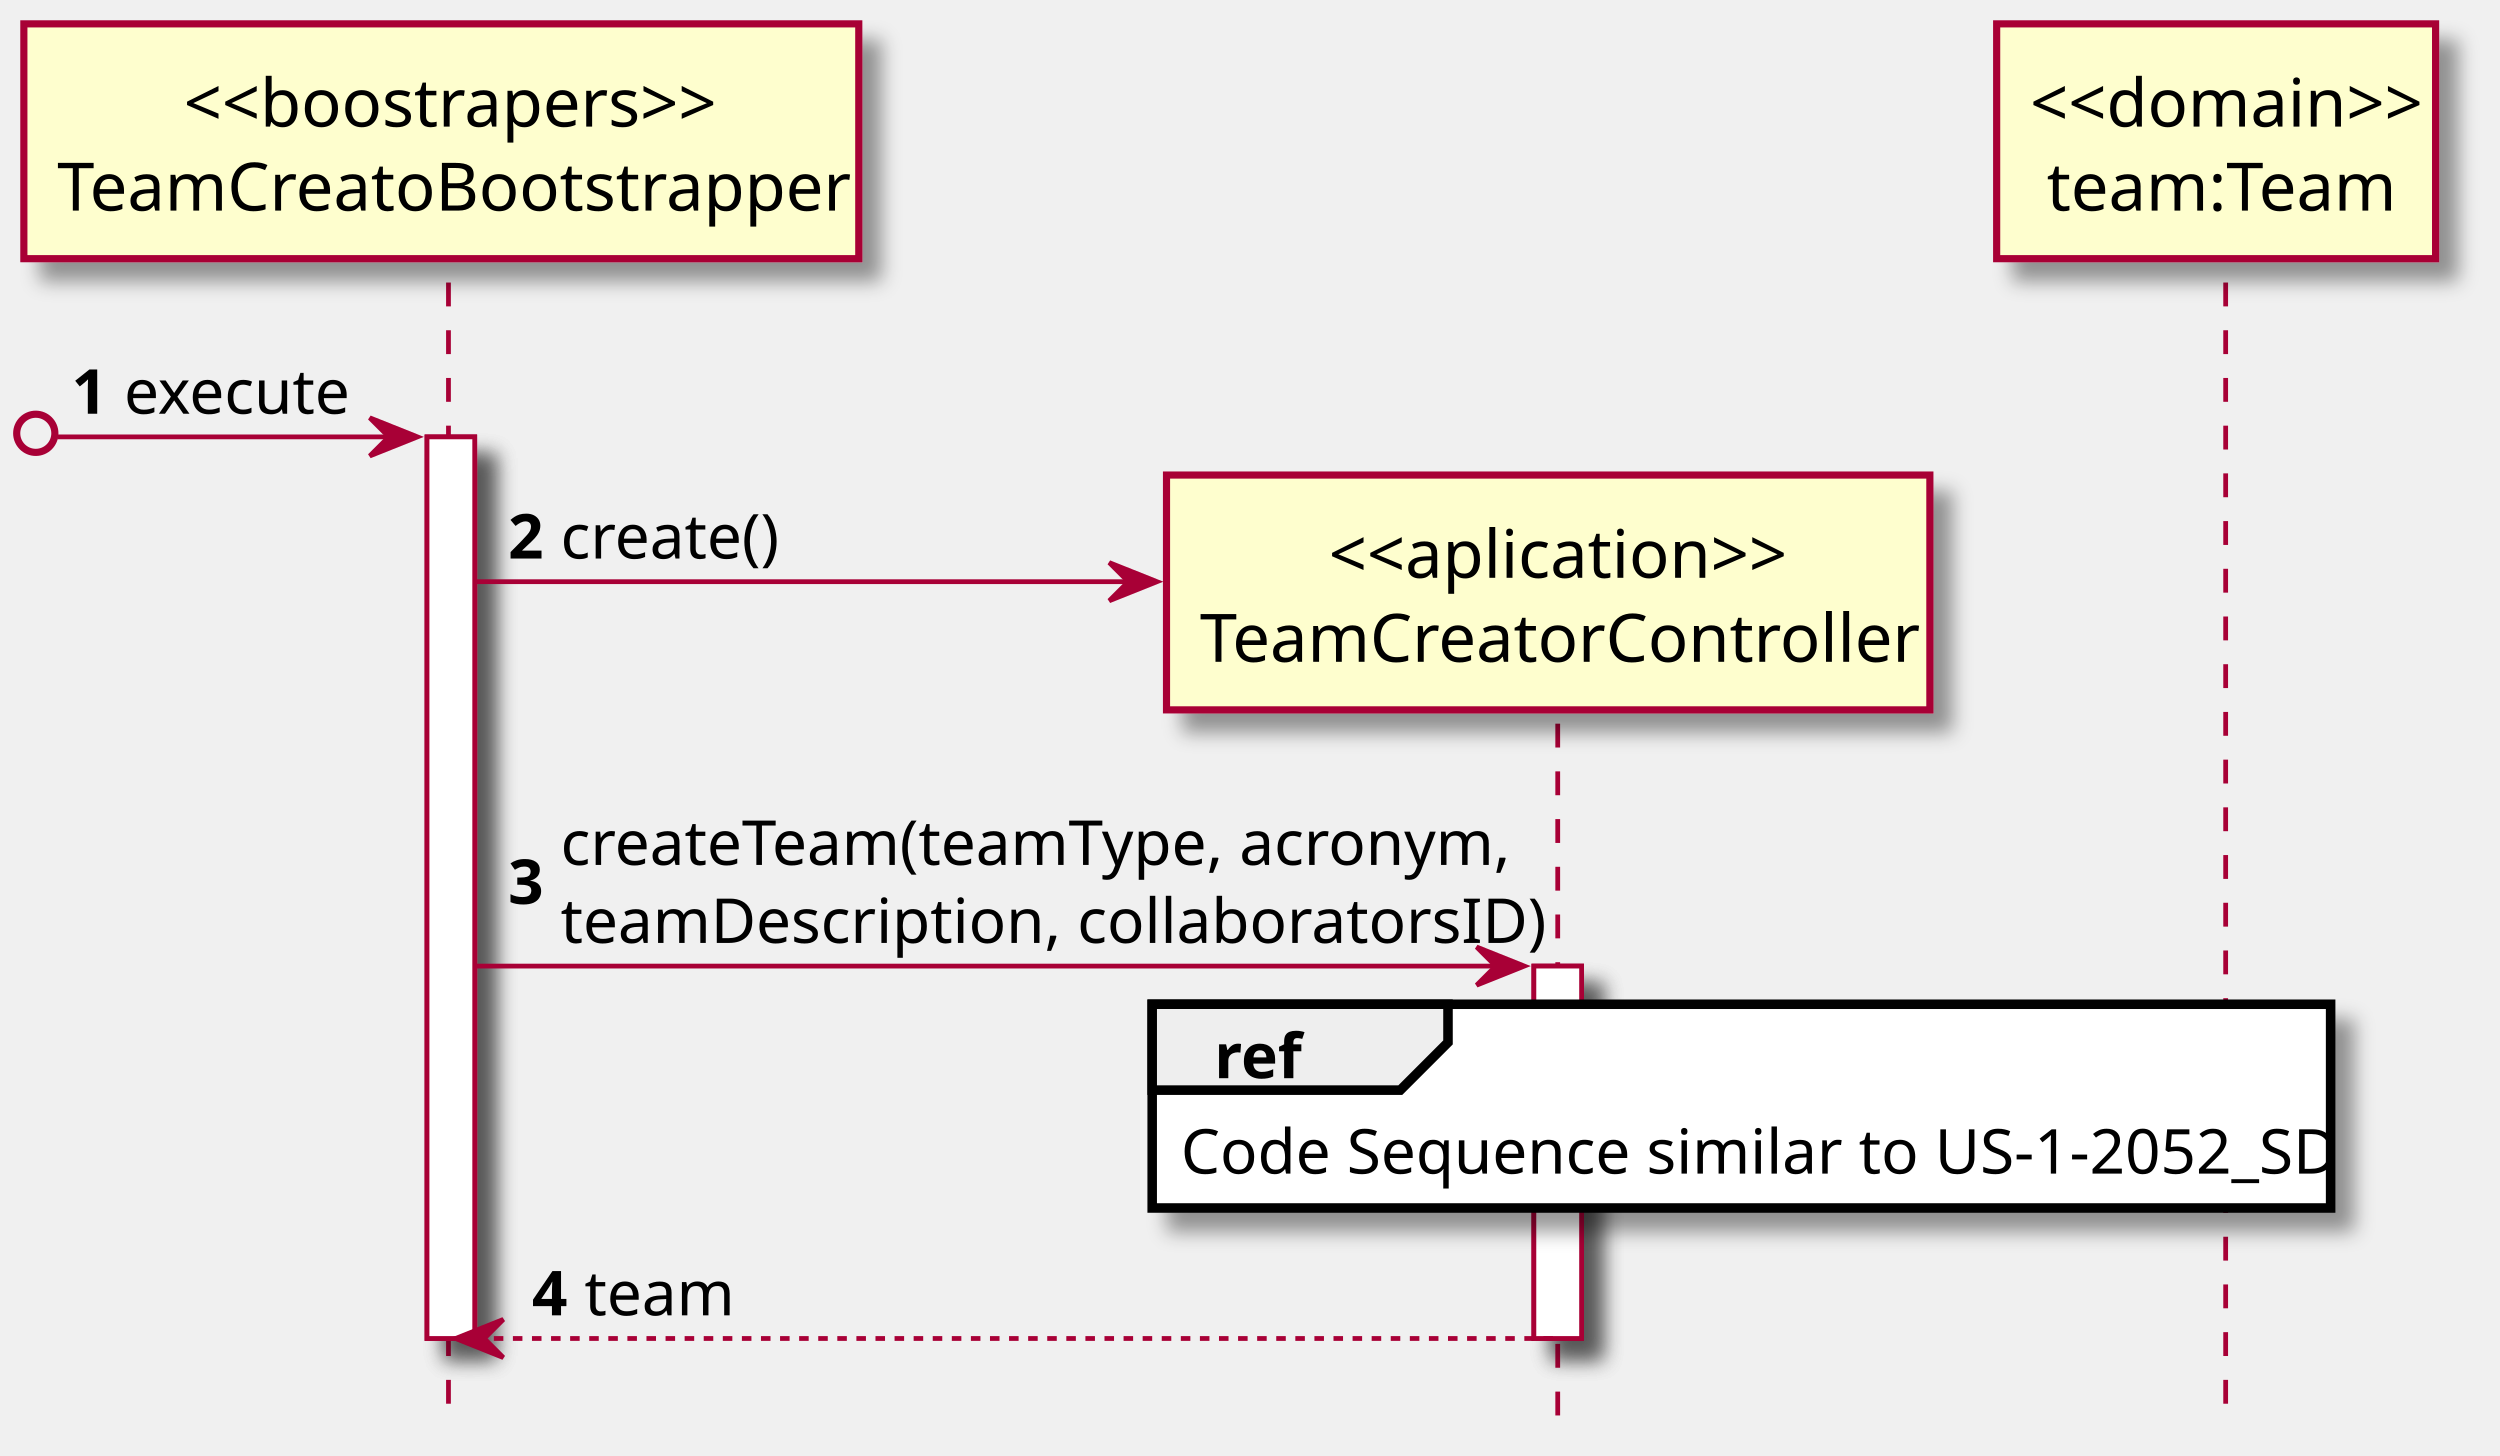
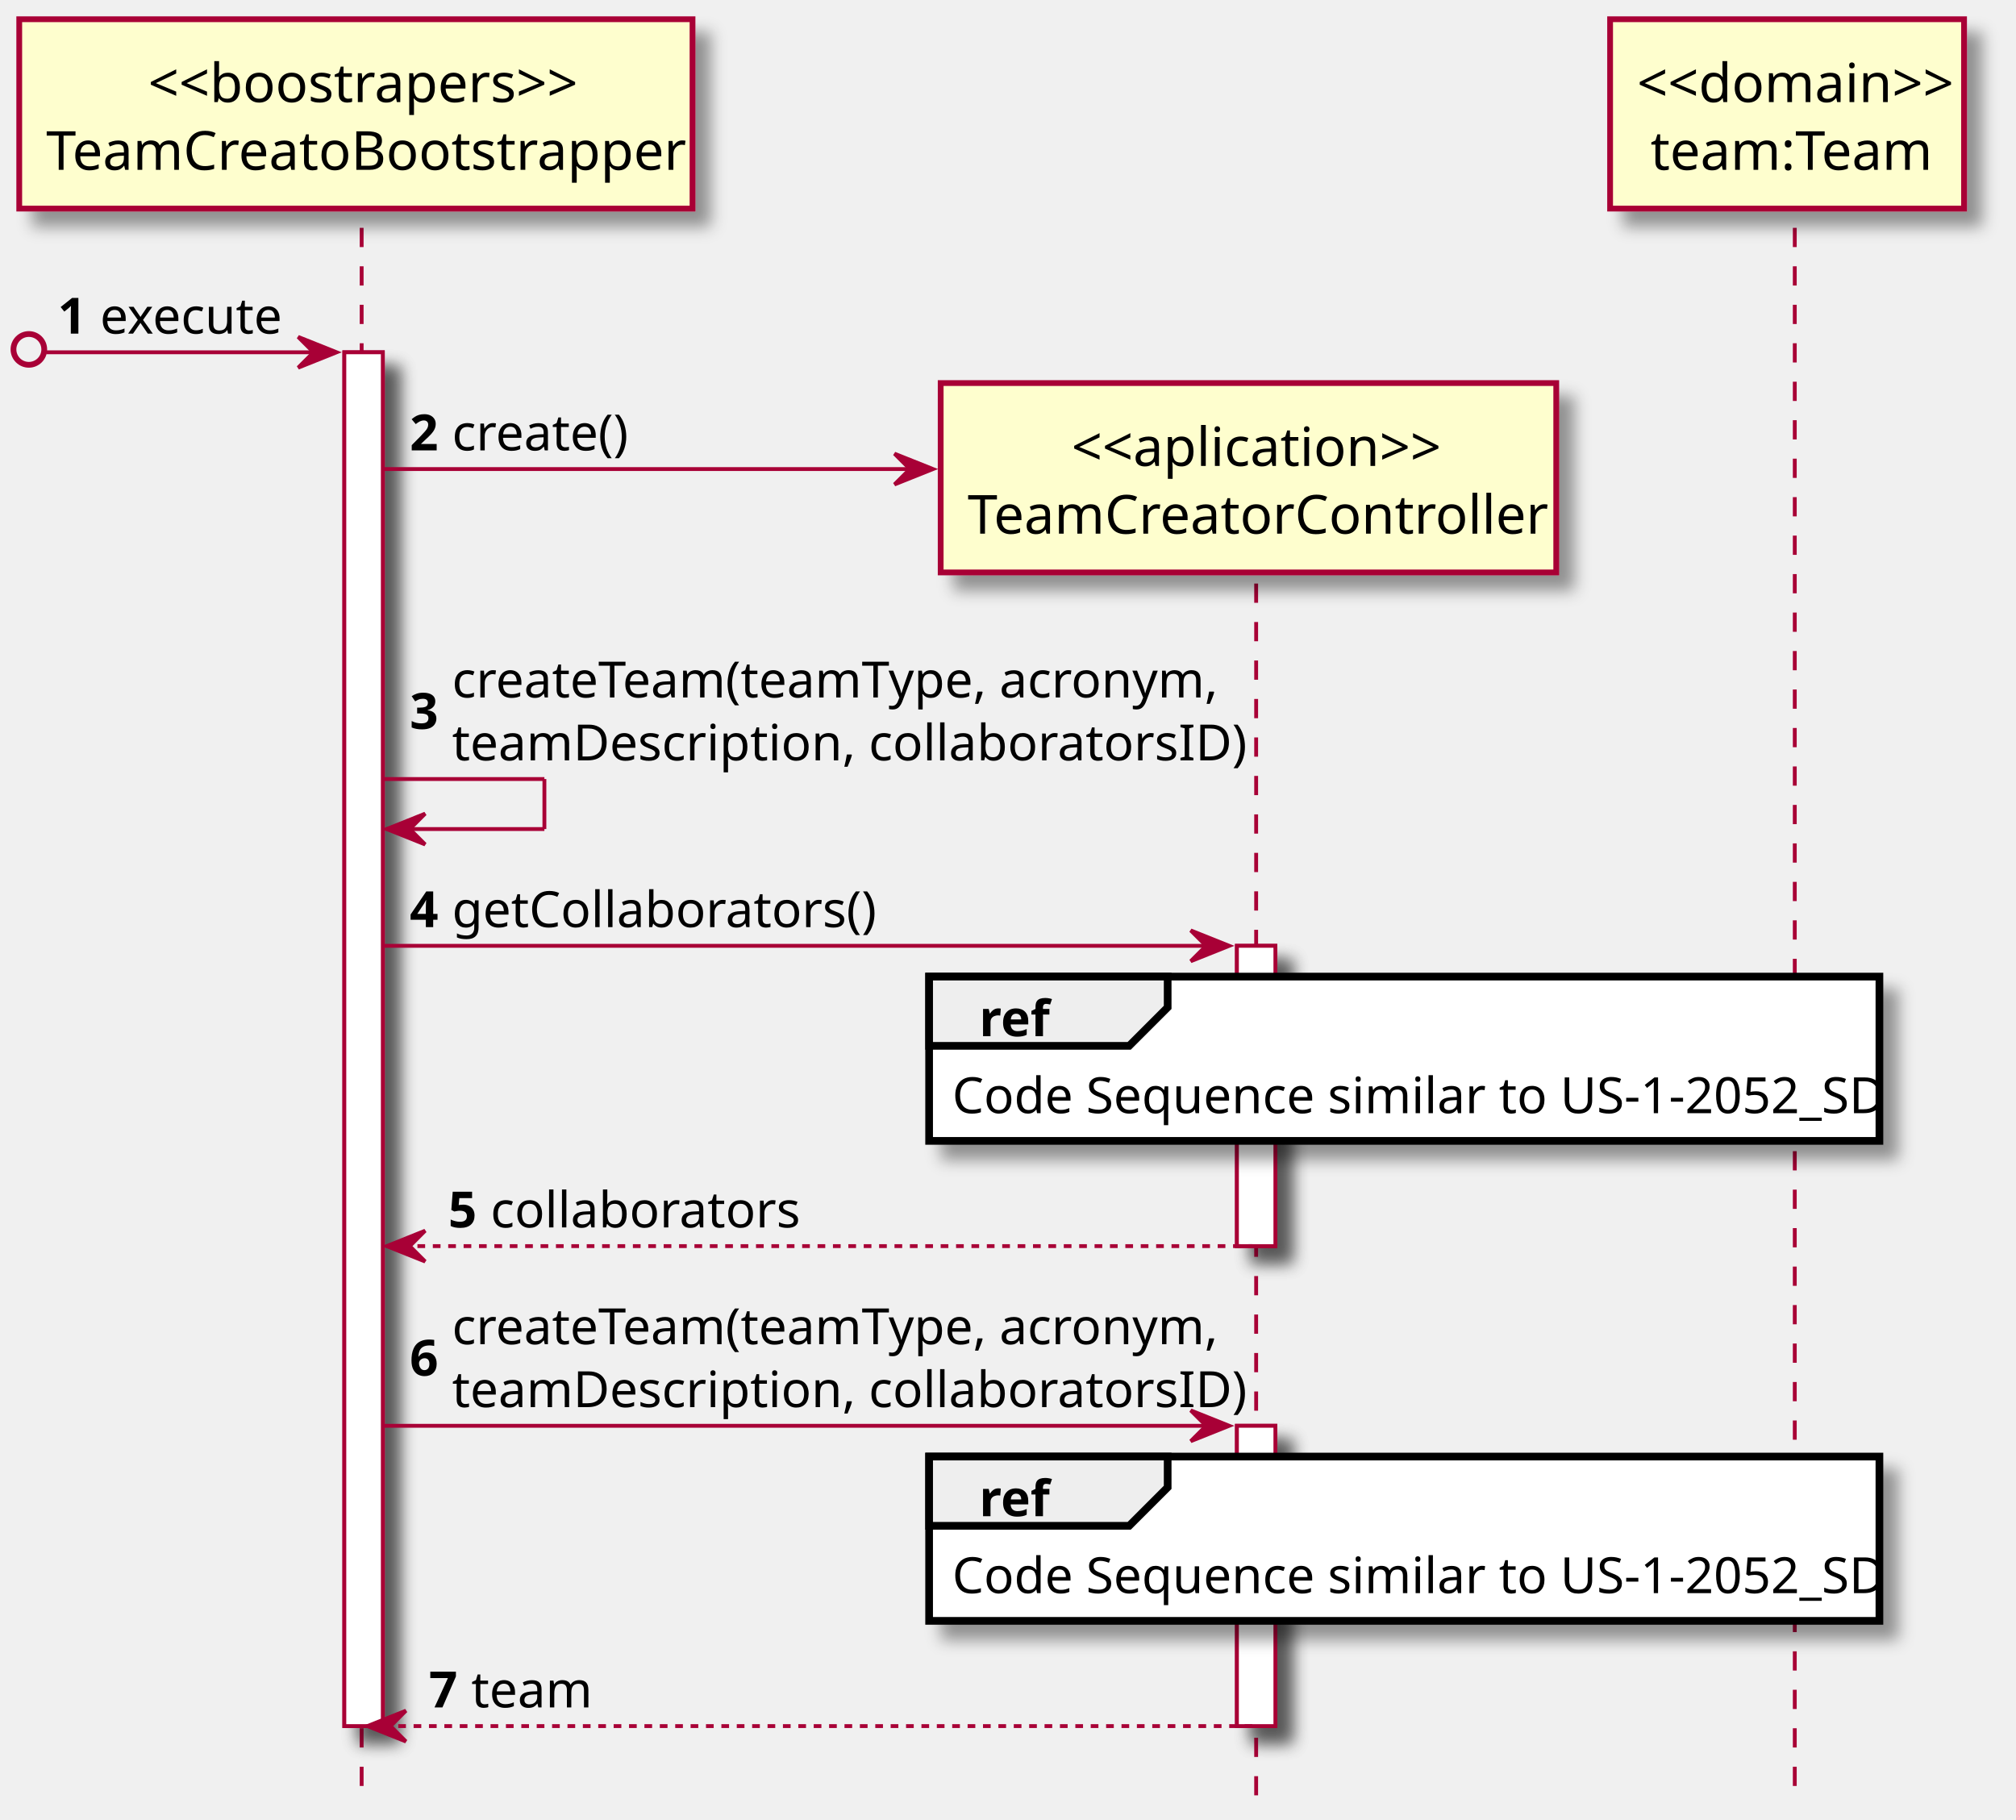
- <svg xmlns="http://www.w3.org/2000/svg" contentScriptType="application/ecmascript" contentStyleType="text/css" height="305px" preserveAspectRatio="none" style="width:524px;height:305px;" version="1.1" viewBox="0 0 524 305" width="524px" zoomAndPan="magnify">
+ <svg xmlns="http://www.w3.org/2000/svg" contentScriptType="application/ecmascript" contentStyleType="text/css" height="473px" preserveAspectRatio="none" style="width:524px;height:473px;" version="1.1" viewBox="0 0 524 473" width="524px" zoomAndPan="magnify">
  <defs>
-     <filter height="300%" id="f12lth4k6bmw6g" width="300%" x="-1" y="-1">
+     <filter height="300%" id="f13otix2q8sc0x" width="300%" x="-1" y="-1">
      <feGaussianBlur result="blurOut" stdDeviation="2.0" />
      <feColorMatrix in="blurOut" result="blurOut2" type="matrix" values="0 0 0 0 0 0 0 0 0 0 0 0 0 0 0 0 0 0 .4 0" />
      <feOffset dx="4.0" dy="4.0" in="blurOut2" result="blurOut3" />
      <feBlend in="SourceGraphic" in2="blurOut3" mode="normal" />
    </filter>
  </defs>
  <g>
-     <rect fill="#FFFFFF" filter="url(#f12lth4k6bmw6g)" height="188.977" style="stroke:#A80036;stroke-width:1.0;" width="10" x="89.5" y="91.57" />
-     <rect fill="#FFFFFF" filter="url(#f12lth4k6bmw6g)" height="78.055" style="stroke:#A80036;stroke-width:1.0;" width="10" x="321.5" y="202.492" />
-     <line style="stroke:#A80036;stroke-width:1.0;stroke-dasharray:5.0,5.0;" x1="94" x2="94" y1="59.219" y2="298.547" />
-     <line style="stroke:#A80036;stroke-width:1.0;stroke-dasharray:5.0,5.0;" x1="326.5" x2="326.5" y1="141.68" y2="298.547" />
-     <line style="stroke:#A80036;stroke-width:1.0;stroke-dasharray:5.0,5.0;" x1="466.5" x2="466.5" y1="59.219" y2="298.547" />
-     <rect fill="#FEFECE" filter="url(#f12lth4k6bmw6g)" height="49.219" style="stroke:#A80036;stroke-width:1.5;" width="175" x="5" y="5" />
+     <rect fill="#FFFFFF" filter="url(#f13otix2q8sc0x)" height="357.086" style="stroke:#A80036;stroke-width:1.0;" width="10" x="89.5" y="91.57" />
+     <rect fill="#FFFFFF" filter="url(#f13otix2q8sc0x)" height="78.055" style="stroke:#A80036;stroke-width:1.0;" width="10" x="321.5" y="245.844" />
+     <rect fill="#FFFFFF" filter="url(#f13otix2q8sc0x)" height="78.055" style="stroke:#A80036;stroke-width:1.0;" width="10" x="321.5" y="370.602" />
+     <line style="stroke:#A80036;stroke-width:1.0;stroke-dasharray:5.0,5.0;" x1="94" x2="94" y1="59.219" y2="466.656" />
+     <line style="stroke:#A80036;stroke-width:1.0;stroke-dasharray:5.0,5.0;" x1="326.5" x2="326.5" y1="141.68" y2="466.656" />
+     <line style="stroke:#A80036;stroke-width:1.0;stroke-dasharray:5.0,5.0;" x1="466.5" x2="466.5" y1="59.219" y2="466.656" />
+     <rect fill="#FEFECE" filter="url(#f13otix2q8sc0x)" height="49.219" style="stroke:#A80036;stroke-width:1.5;" width="175" x="5" y="5" />
    <text fill="#000000" font-family="sans-serif" font-size="14" lengthAdjust="spacing" textLength="108" x="38.5" y="26.533">&lt;&lt;boostrapers&gt;&gt;</text>
    <text fill="#000000" font-family="sans-serif" font-size="14" lengthAdjust="spacing" textLength="161" x="12" y="44.143">TeamCreatoBootstrapper</text>
-     <rect fill="#FEFECE" filter="url(#f12lth4k6bmw6g)" height="49.219" style="stroke:#A80036;stroke-width:1.5;" width="92" x="418.5" y="5" />
+     <rect fill="#FEFECE" filter="url(#f13otix2q8sc0x)" height="49.219" style="stroke:#A80036;stroke-width:1.5;" width="92" x="418.5" y="5" />
    <text fill="#000000" font-family="sans-serif" font-size="14" lengthAdjust="spacing" textLength="78" x="425.5" y="26.533">&lt;&lt;domain&gt;&gt;</text>
    <text fill="#000000" font-family="sans-serif" font-size="14" lengthAdjust="spacing" textLength="71" x="429" y="44.143">team:Team</text>
-     <rect fill="#FFFFFF" filter="url(#f12lth4k6bmw6g)" height="188.977" style="stroke:#A80036;stroke-width:1.0;" width="10" x="89.5" y="91.57" />
-     <rect fill="#FFFFFF" filter="url(#f12lth4k6bmw6g)" height="78.055" style="stroke:#A80036;stroke-width:1.0;" width="10" x="321.5" y="202.492" />
+     <rect fill="#FFFFFF" filter="url(#f13otix2q8sc0x)" height="357.086" style="stroke:#A80036;stroke-width:1.0;" width="10" x="89.5" y="91.57" />
+     <rect fill="#FFFFFF" filter="url(#f13otix2q8sc0x)" height="78.055" style="stroke:#A80036;stroke-width:1.0;" width="10" x="321.5" y="245.844" />
+     <rect fill="#FFFFFF" filter="url(#f13otix2q8sc0x)" height="78.055" style="stroke:#A80036;stroke-width:1.0;" width="10" x="321.5" y="370.602" />
    <ellipse cx="7.5" cy="90.82" rx="4" ry="4" style="stroke:#A80036;stroke-width:1.5;fill:none;" />
    <polygon fill="#A80036" points="77.5,87.57,87.5,91.57,77.5,95.57,81.5,91.57" style="stroke:#A80036;stroke-width:1.0;" />
    <line style="stroke:#A80036;stroke-width:1.0;" x1="12" x2="83.5" y1="91.57" y2="91.57" />
    <text fill="#000000" font-family="sans-serif" font-size="13" font-weight="bold" lengthAdjust="spacing" textLength="7" x="15" y="86.714">1</text>
    <text fill="#000000" font-family="sans-serif" font-size="13" lengthAdjust="spacing" textLength="46" x="26" y="86.714">execute</text>
    <polygon fill="#A80036" points="232.5,117.922,242.5,121.922,232.5,125.922,236.5,121.922" style="stroke:#A80036;stroke-width:1.0;" />
    <line style="stroke:#A80036;stroke-width:1.0;" x1="99.5" x2="238.5" y1="121.922" y2="121.922" />
    <text fill="#000000" font-family="sans-serif" font-size="13" font-weight="bold" lengthAdjust="spacing" textLength="7" x="106.5" y="117.065">2</text>
    <text fill="#000000" font-family="sans-serif" font-size="13" lengthAdjust="spacing" textLength="44" x="117.5" y="117.065">create()</text>
-     <rect fill="#FEFECE" filter="url(#f12lth4k6bmw6g)" height="49.219" style="stroke:#A80036;stroke-width:1.5;" width="160" x="244.5" y="99.57" />
+     <rect fill="#FEFECE" filter="url(#f13otix2q8sc0x)" height="49.219" style="stroke:#A80036;stroke-width:1.5;" width="160" x="244.5" y="99.57" />
    <text fill="#000000" font-family="sans-serif" font-size="14" lengthAdjust="spacing" textLength="92" x="278.5" y="121.103">&lt;&lt;aplication&gt;&gt;</text>
    <text fill="#000000" font-family="sans-serif" font-size="14" lengthAdjust="spacing" textLength="146" x="251.5" y="138.713">TeamCreatorController</text>
-     <polygon fill="#A80036" points="309.5,198.492,319.5,202.492,309.5,206.492,313.5,202.492" style="stroke:#A80036;stroke-width:1.0;" />
-     <line style="stroke:#A80036;stroke-width:1.0;" x1="99.5" x2="315.5" y1="202.492" y2="202.492" />
+     <line style="stroke:#A80036;stroke-width:1.0;" x1="99.5" x2="141.5" y1="202.492" y2="202.492" />
+     <line style="stroke:#A80036;stroke-width:1.0;" x1="141.5" x2="141.5" y1="202.492" y2="215.492" />
+     <line style="stroke:#A80036;stroke-width:1.0;" x1="100.5" x2="141.5" y1="215.492" y2="215.492" />
+     <polygon fill="#A80036" points="110.5,211.492,100.5,215.492,110.5,219.492,106.5,215.492" style="stroke:#A80036;stroke-width:1.0;" />
    <text fill="#000000" font-family="sans-serif" font-size="13" font-weight="bold" lengthAdjust="spacing" textLength="7" x="106.5" y="189.46">3</text>
    <text fill="#000000" font-family="sans-serif" font-size="13" lengthAdjust="spacing" textLength="191" x="117.5" y="181.284">createTeam(teamType, acronym,</text>
    <text fill="#000000" font-family="sans-serif" font-size="13" lengthAdjust="spacing" textLength="192" x="117.5" y="197.636">teamDescription, collaboratorsID)</text>
-     <rect fill="#FFFFFF" filter="url(#f12lth4k6bmw6g)" height="42.703" style="stroke:#000000;stroke-width:2.0;" width="247" x="241.5" y="210.492" />
-     <polygon fill="#EEEEEE" points="241.5,210.492,303.5,210.492,303.5,218.492,293.5,228.492,241.5,228.492,241.5,210.492" style="stroke:#000000;stroke-width:2.0;" />
-     <text fill="#000000" font-family="sans-serif" font-size="13" font-weight="bold" lengthAdjust="spacing" textLength="17" x="254.5" y="225.987">ref</text>
-     <text fill="#000000" font-family="sans-serif" font-size="13" lengthAdjust="spacing" textLength="239" x="247.5" y="245.987">Code Sequence similar to US-1-2052_SD</text>
-     <polygon fill="#A80036" points="105.5,276.547,95.5,280.547,105.5,284.547,101.5,280.547" style="stroke:#A80036;stroke-width:1.0;" />
-     <line style="stroke:#A80036;stroke-width:1.0;stroke-dasharray:2.0,2.0;" x1="99.5" x2="325.5" y1="280.547" y2="280.547" />
-     <text fill="#000000" font-family="sans-serif" font-size="13" font-weight="bold" lengthAdjust="spacing" textLength="7" x="111.5" y="275.69">4</text>
-     <text fill="#000000" font-family="sans-serif" font-size="13" lengthAdjust="spacing" textLength="29" x="122.5" y="275.69">team</text>
+     <polygon fill="#A80036" points="309.5,241.844,319.5,245.844,309.5,249.844,313.5,245.844" style="stroke:#A80036;stroke-width:1.0;" />
+     <line style="stroke:#A80036;stroke-width:1.0;" x1="99.5" x2="315.5" y1="245.844" y2="245.844" />
+     <text fill="#000000" font-family="sans-serif" font-size="13" font-weight="bold" lengthAdjust="spacing" textLength="7" x="106.5" y="240.987">4</text>
+     <text fill="#000000" font-family="sans-serif" font-size="13" lengthAdjust="spacing" textLength="102" x="117.5" y="240.987">getCollaborators()</text>
+     <rect fill="#FFFFFF" filter="url(#f13otix2q8sc0x)" height="42.703" style="stroke:#000000;stroke-width:2.0;" width="247" x="241.5" y="253.844" />
+     <polygon fill="#EEEEEE" points="241.5,253.844,303.5,253.844,303.5,261.844,293.5,271.844,241.5,271.844,241.5,253.844" style="stroke:#000000;stroke-width:2.0;" />
+     <text fill="#000000" font-family="sans-serif" font-size="13" font-weight="bold" lengthAdjust="spacing" textLength="17" x="254.5" y="269.339">ref</text>
+     <text fill="#000000" font-family="sans-serif" font-size="13" lengthAdjust="spacing" textLength="239" x="247.5" y="289.339">Code Sequence similar to US-1-2052_SD</text>
+     <polygon fill="#A80036" points="110.5,319.898,100.5,323.898,110.5,327.898,106.5,323.898" style="stroke:#A80036;stroke-width:1.0;" />
+     <line style="stroke:#A80036;stroke-width:1.0;stroke-dasharray:2.0,2.0;" x1="104.5" x2="325.5" y1="323.898" y2="323.898" />
+     <text fill="#000000" font-family="sans-serif" font-size="13" font-weight="bold" lengthAdjust="spacing" textLength="7" x="116.5" y="319.042">5</text>
+     <text fill="#000000" font-family="sans-serif" font-size="13" lengthAdjust="spacing" textLength="74" x="127.5" y="319.042">collaborators</text>
+     <polygon fill="#A80036" points="309.5,366.602,319.5,370.602,309.5,374.602,313.5,370.602" style="stroke:#A80036;stroke-width:1.0;" />
+     <line style="stroke:#A80036;stroke-width:1.0;" x1="99.5" x2="315.5" y1="370.602" y2="370.602" />
+     <text fill="#000000" font-family="sans-serif" font-size="13" font-weight="bold" lengthAdjust="spacing" textLength="7" x="106.5" y="357.569">6</text>
+     <text fill="#000000" font-family="sans-serif" font-size="13" lengthAdjust="spacing" textLength="191" x="117.5" y="349.394">createTeam(teamType, acronym,</text>
+     <text fill="#000000" font-family="sans-serif" font-size="13" lengthAdjust="spacing" textLength="192" x="117.5" y="365.745">teamDescription, collaboratorsID)</text>
+     <rect fill="#FFFFFF" filter="url(#f13otix2q8sc0x)" height="42.703" style="stroke:#000000;stroke-width:2.0;" width="247" x="241.5" y="378.602" />
+     <polygon fill="#EEEEEE" points="241.5,378.602,303.5,378.602,303.5,386.602,293.5,396.602,241.5,396.602,241.5,378.602" style="stroke:#000000;stroke-width:2.0;" />
+     <text fill="#000000" font-family="sans-serif" font-size="13" font-weight="bold" lengthAdjust="spacing" textLength="17" x="254.5" y="394.097">ref</text>
+     <text fill="#000000" font-family="sans-serif" font-size="13" lengthAdjust="spacing" textLength="239" x="247.5" y="414.097">Code Sequence similar to US-1-2052_SD</text>
+     <polygon fill="#A80036" points="105.5,444.656,95.5,448.656,105.5,452.656,101.5,448.656" style="stroke:#A80036;stroke-width:1.0;" />
+     <line style="stroke:#A80036;stroke-width:1.0;stroke-dasharray:2.0,2.0;" x1="99.5" x2="325.5" y1="448.656" y2="448.656" />
+     <text fill="#000000" font-family="sans-serif" font-size="13" font-weight="bold" lengthAdjust="spacing" textLength="7" x="111.5" y="443.8">7</text>
+     <text fill="#000000" font-family="sans-serif" font-size="13" lengthAdjust="spacing" textLength="29" x="122.5" y="443.8">team</text>
  </g>
</svg>
